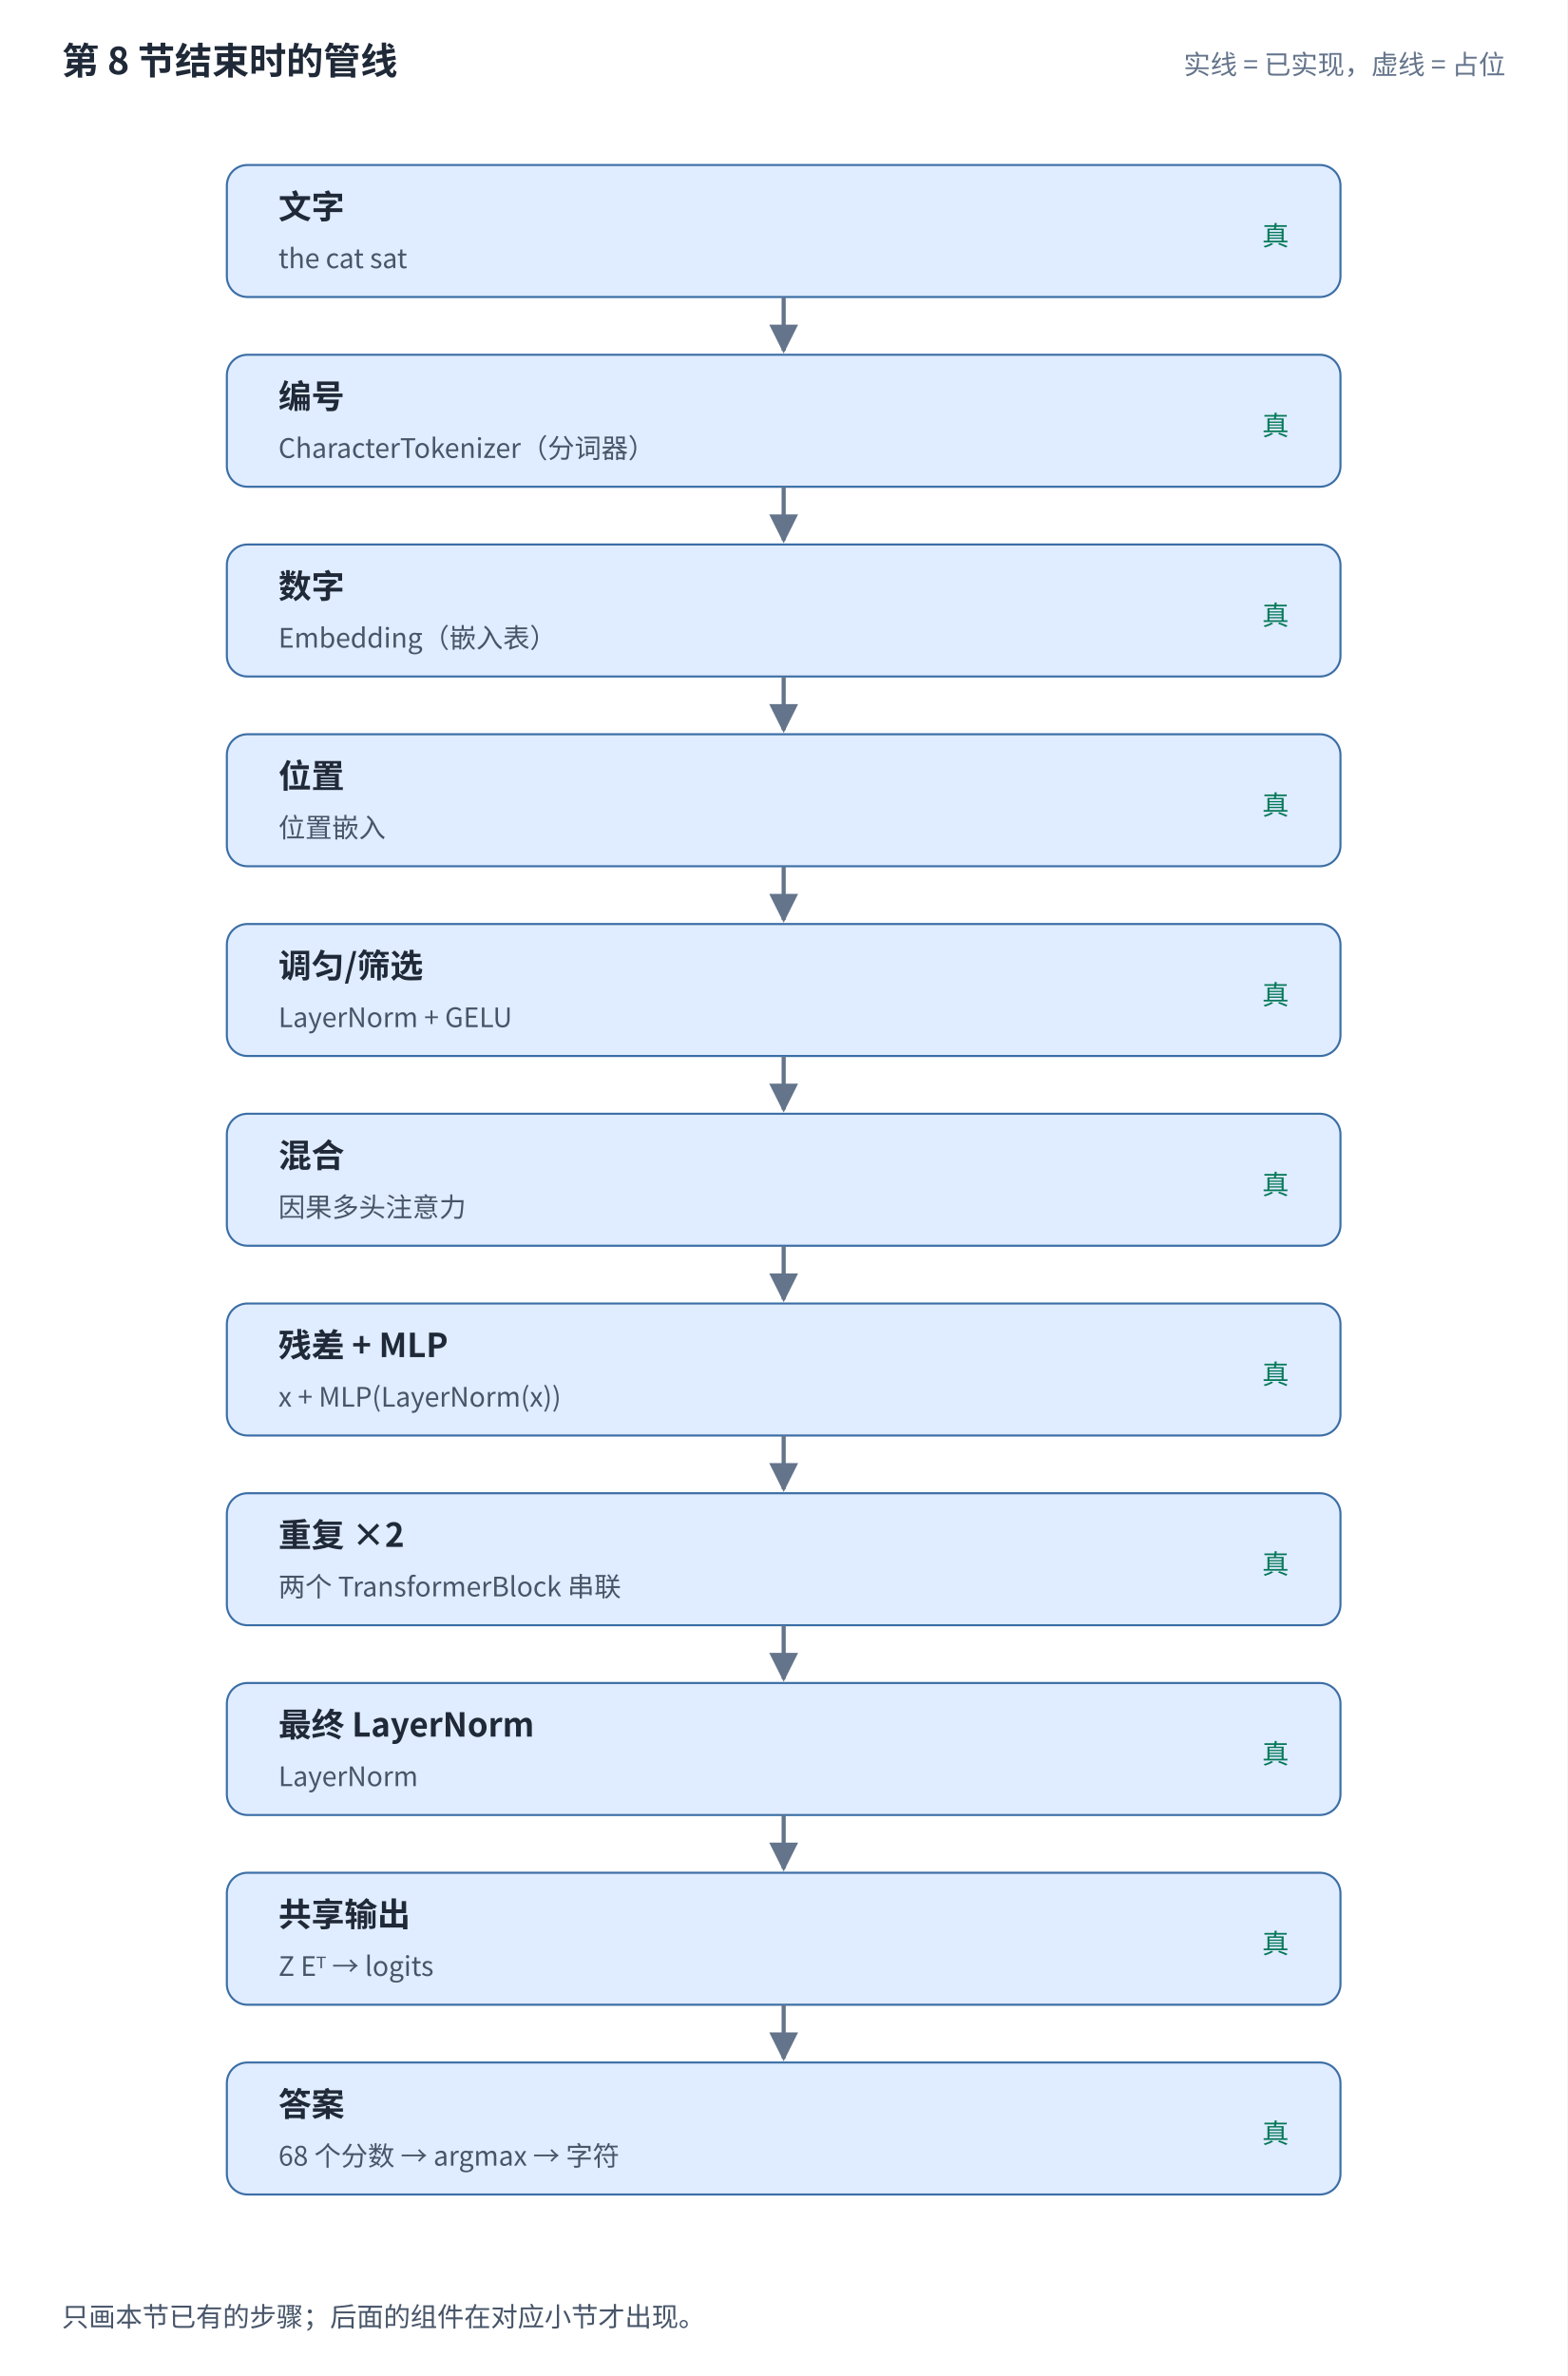
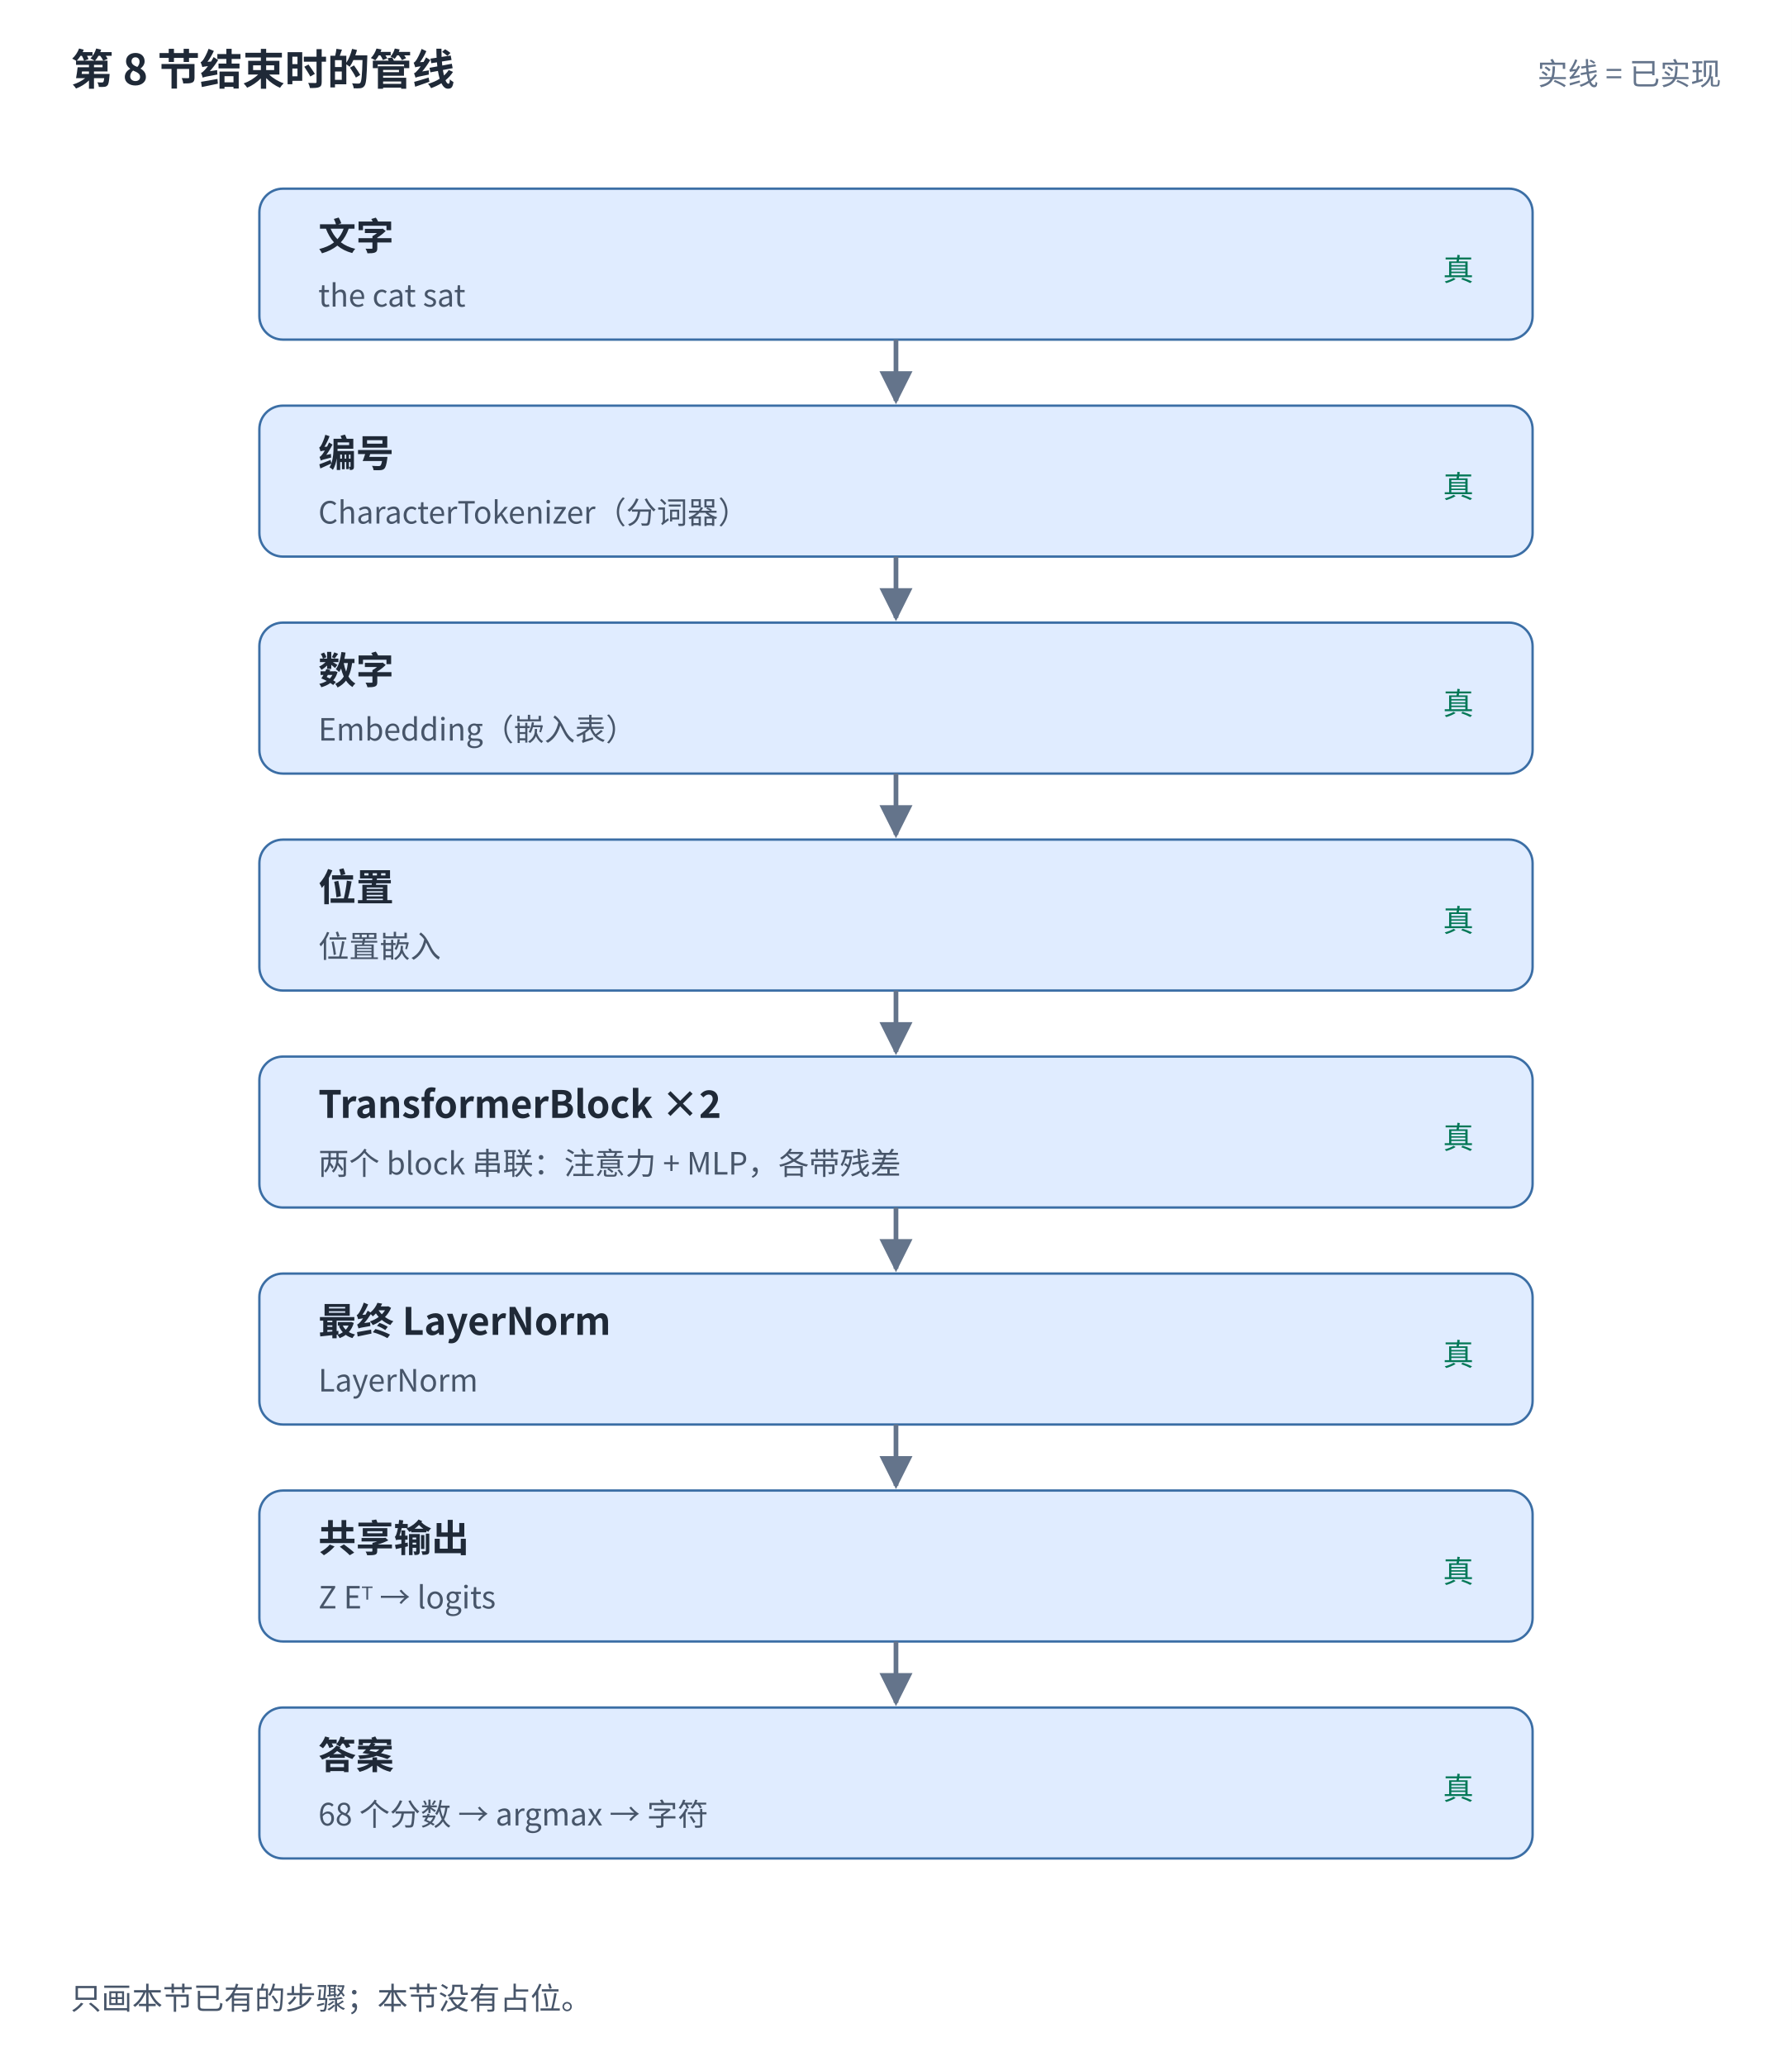
- <svg xmlns="http://www.w3.org/2000/svg" viewBox="0 0 760 1152" role="img" aria-labelledby="title desc">
-   <rect width="760" height="1152" fill="#ffffff" />
+ <svg xmlns="http://www.w3.org/2000/svg" viewBox="0 0 760 876" role="img" aria-labelledby="title desc">
+   <rect width="760" height="876" fill="#ffffff" />
  <text x="30" y="36" font-family="system-ui, 'Noto Sans CJK SC', sans-serif" font-size="18" font-weight="600" fill="#1f2937">第 8 节结束时的管线</text>
-   <text x="730" y="36" text-anchor="end" font-family="system-ui, 'Noto Sans CJK SC', sans-serif" font-size="13" fill="#64748b">实线 = 已实现，虚线 = 占位</text>
+   <text x="730" y="36" text-anchor="end" font-family="system-ui, 'Noto Sans CJK SC', sans-serif" font-size="13" fill="#64748b">实线 = 已实现</text>
  <rect x="110" y="80" width="540" height="64" rx="10" fill="#e0ecff" stroke="#3b6ea5" />
  <text x="135" y="106" font-family="system-ui, 'Noto Sans CJK SC', sans-serif" font-size="16" font-weight="600" fill="#1f2937">文字</text>
  <text x="135" y="130" font-family="system-ui, 'Noto Sans CJK SC', sans-serif" font-size="13" fill="#475569">the cat sat</text>
  <text x="625" y="119" text-anchor="end" font-family="system-ui, 'Noto Sans CJK SC', sans-serif" font-size="13" fill="#047857">真</text>
  <line x1="380" y1="144" x2="380" y2="170" stroke="#64748b" stroke-width="2" marker-end="url(#arrow)" />
  <rect x="110" y="172" width="540" height="64" rx="10" fill="#e0ecff" stroke="#3b6ea5" />
  <text x="135" y="198" font-family="system-ui, 'Noto Sans CJK SC', sans-serif" font-size="16" font-weight="600" fill="#1f2937">编号</text>
  <text x="135" y="222" font-family="system-ui, 'Noto Sans CJK SC', sans-serif" font-size="13" fill="#475569">CharacterTokenizer（分词器）</text>
  <text x="625" y="211" text-anchor="end" font-family="system-ui, 'Noto Sans CJK SC', sans-serif" font-size="13" fill="#047857">真</text>
  <line x1="380" y1="236" x2="380" y2="262" stroke="#64748b" stroke-width="2" marker-end="url(#arrow)" />
  <rect x="110" y="264" width="540" height="64" rx="10" fill="#e0ecff" stroke="#3b6ea5" />
  <text x="135" y="290" font-family="system-ui, 'Noto Sans CJK SC', sans-serif" font-size="16" font-weight="600" fill="#1f2937">数字</text>
  <text x="135" y="314" font-family="system-ui, 'Noto Sans CJK SC', sans-serif" font-size="13" fill="#475569">Embedding（嵌入表）</text>
  <text x="625" y="303" text-anchor="end" font-family="system-ui, 'Noto Sans CJK SC', sans-serif" font-size="13" fill="#047857">真</text>
  <line x1="380" y1="328" x2="380" y2="354" stroke="#64748b" stroke-width="2" marker-end="url(#arrow)" />
  <rect x="110" y="356" width="540" height="64" rx="10" fill="#e0ecff" stroke="#3b6ea5" />
  <text x="135" y="382" font-family="system-ui, 'Noto Sans CJK SC', sans-serif" font-size="16" font-weight="600" fill="#1f2937">位置</text>
  <text x="135" y="406" font-family="system-ui, 'Noto Sans CJK SC', sans-serif" font-size="13" fill="#475569">位置嵌入</text>
  <text x="625" y="395" text-anchor="end" font-family="system-ui, 'Noto Sans CJK SC', sans-serif" font-size="13" fill="#047857">真</text>
  <line x1="380" y1="420" x2="380" y2="446" stroke="#64748b" stroke-width="2" marker-end="url(#arrow)" />
  <rect x="110" y="448" width="540" height="64" rx="10" fill="#e0ecff" stroke="#3b6ea5" />
-   <text x="135" y="474" font-family="system-ui, 'Noto Sans CJK SC', sans-serif" font-size="16" font-weight="600" fill="#1f2937">调匀/筛选</text>
-   <text x="135" y="498" font-family="system-ui, 'Noto Sans CJK SC', sans-serif" font-size="13" fill="#475569">LayerNorm + GELU</text>
+   <text x="135" y="474" font-family="system-ui, 'Noto Sans CJK SC', sans-serif" font-size="16" font-weight="600" fill="#1f2937">TransformerBlock ×2</text>
+   <text x="135" y="498" font-family="system-ui, 'Noto Sans CJK SC', sans-serif" font-size="13" fill="#475569">两个 block 串联：注意力 + MLP，各带残差</text>
  <text x="625" y="487" text-anchor="end" font-family="system-ui, 'Noto Sans CJK SC', sans-serif" font-size="13" fill="#047857">真</text>
  <line x1="380" y1="512" x2="380" y2="538" stroke="#64748b" stroke-width="2" marker-end="url(#arrow)" />
  <rect x="110" y="540" width="540" height="64" rx="10" fill="#e0ecff" stroke="#3b6ea5" />
-   <text x="135" y="566" font-family="system-ui, 'Noto Sans CJK SC', sans-serif" font-size="16" font-weight="600" fill="#1f2937">混合</text>
-   <text x="135" y="590" font-family="system-ui, 'Noto Sans CJK SC', sans-serif" font-size="13" fill="#475569">因果多头注意力</text>
+   <text x="135" y="566" font-family="system-ui, 'Noto Sans CJK SC', sans-serif" font-size="16" font-weight="600" fill="#1f2937">最终 LayerNorm</text>
+   <text x="135" y="590" font-family="system-ui, 'Noto Sans CJK SC', sans-serif" font-size="13" fill="#475569">LayerNorm</text>
  <text x="625" y="579" text-anchor="end" font-family="system-ui, 'Noto Sans CJK SC', sans-serif" font-size="13" fill="#047857">真</text>
  <line x1="380" y1="604" x2="380" y2="630" stroke="#64748b" stroke-width="2" marker-end="url(#arrow)" />
  <rect x="110" y="632" width="540" height="64" rx="10" fill="#e0ecff" stroke="#3b6ea5" />
-   <text x="135" y="658" font-family="system-ui, 'Noto Sans CJK SC', sans-serif" font-size="16" font-weight="600" fill="#1f2937">残差 + MLP</text>
-   <text x="135" y="682" font-family="system-ui, 'Noto Sans CJK SC', sans-serif" font-size="13" fill="#475569">x + MLP(LayerNorm(x))</text>
+   <text x="135" y="658" font-family="system-ui, 'Noto Sans CJK SC', sans-serif" font-size="16" font-weight="600" fill="#1f2937">共享输出</text>
+   <text x="135" y="682" font-family="system-ui, 'Noto Sans CJK SC', sans-serif" font-size="13" fill="#475569">Z Eᵀ → logits</text>
  <text x="625" y="671" text-anchor="end" font-family="system-ui, 'Noto Sans CJK SC', sans-serif" font-size="13" fill="#047857">真</text>
  <line x1="380" y1="696" x2="380" y2="722" stroke="#64748b" stroke-width="2" marker-end="url(#arrow)" />
  <rect x="110" y="724" width="540" height="64" rx="10" fill="#e0ecff" stroke="#3b6ea5" />
-   <text x="135" y="750" font-family="system-ui, 'Noto Sans CJK SC', sans-serif" font-size="16" font-weight="600" fill="#1f2937">重复 ×2</text>
-   <text x="135" y="774" font-family="system-ui, 'Noto Sans CJK SC', sans-serif" font-size="13" fill="#475569">两个 TransformerBlock 串联</text>
+   <text x="135" y="750" font-family="system-ui, 'Noto Sans CJK SC', sans-serif" font-size="16" font-weight="600" fill="#1f2937">答案</text>
+   <text x="135" y="774" font-family="system-ui, 'Noto Sans CJK SC', sans-serif" font-size="13" fill="#475569">68 个分数 → argmax → 字符</text>
  <text x="625" y="763" text-anchor="end" font-family="system-ui, 'Noto Sans CJK SC', sans-serif" font-size="13" fill="#047857">真</text>
-   <line x1="380" y1="788" x2="380" y2="814" stroke="#64748b" stroke-width="2" marker-end="url(#arrow)" />
-   <rect x="110" y="816" width="540" height="64" rx="10" fill="#e0ecff" stroke="#3b6ea5" />
-   <text x="135" y="842" font-family="system-ui, 'Noto Sans CJK SC', sans-serif" font-size="16" font-weight="600" fill="#1f2937">最终 LayerNorm</text>
-   <text x="135" y="866" font-family="system-ui, 'Noto Sans CJK SC', sans-serif" font-size="13" fill="#475569">LayerNorm</text>
-   <text x="625" y="855" text-anchor="end" font-family="system-ui, 'Noto Sans CJK SC', sans-serif" font-size="13" fill="#047857">真</text>
-   <line x1="380" y1="880" x2="380" y2="906" stroke="#64748b" stroke-width="2" marker-end="url(#arrow)" />
-   <rect x="110" y="908" width="540" height="64" rx="10" fill="#e0ecff" stroke="#3b6ea5" />
-   <text x="135" y="934" font-family="system-ui, 'Noto Sans CJK SC', sans-serif" font-size="16" font-weight="600" fill="#1f2937">共享输出</text>
-   <text x="135" y="958" font-family="system-ui, 'Noto Sans CJK SC', sans-serif" font-size="13" fill="#475569">Z Eᵀ → logits</text>
-   <text x="625" y="947" text-anchor="end" font-family="system-ui, 'Noto Sans CJK SC', sans-serif" font-size="13" fill="#047857">真</text>
-   <line x1="380" y1="972" x2="380" y2="998" stroke="#64748b" stroke-width="2" marker-end="url(#arrow)" />
-   <rect x="110" y="1000" width="540" height="64" rx="10" fill="#e0ecff" stroke="#3b6ea5" />
-   <text x="135" y="1026" font-family="system-ui, 'Noto Sans CJK SC', sans-serif" font-size="16" font-weight="600" fill="#1f2937">答案</text>
-   <text x="135" y="1050" font-family="system-ui, 'Noto Sans CJK SC', sans-serif" font-size="13" fill="#475569">68 个分数 → argmax → 字符</text>
-   <text x="625" y="1039" text-anchor="end" font-family="system-ui, 'Noto Sans CJK SC', sans-serif" font-size="13" fill="#047857">真</text>
-   <text x="30" y="1128" font-family="system-ui, 'Noto Sans CJK SC', sans-serif" font-size="13" fill="#475569">只画本节已有的步骤；后面的组件在对应小节才出现。</text>
+   <text x="30" y="852" font-family="system-ui, 'Noto Sans CJK SC', sans-serif" font-size="13" fill="#475569">只画本节已有的步骤；本节没有占位。</text>
  <defs>
    <marker id="arrow" viewBox="0 0 10 10" refX="9" refY="5" markerWidth="7" markerHeight="7" orient="auto-start-reverse">
      <path d="M 0 0 L 10 5 L 0 10 z" fill="#64748b" />
    </marker>
  </defs>
</svg>
